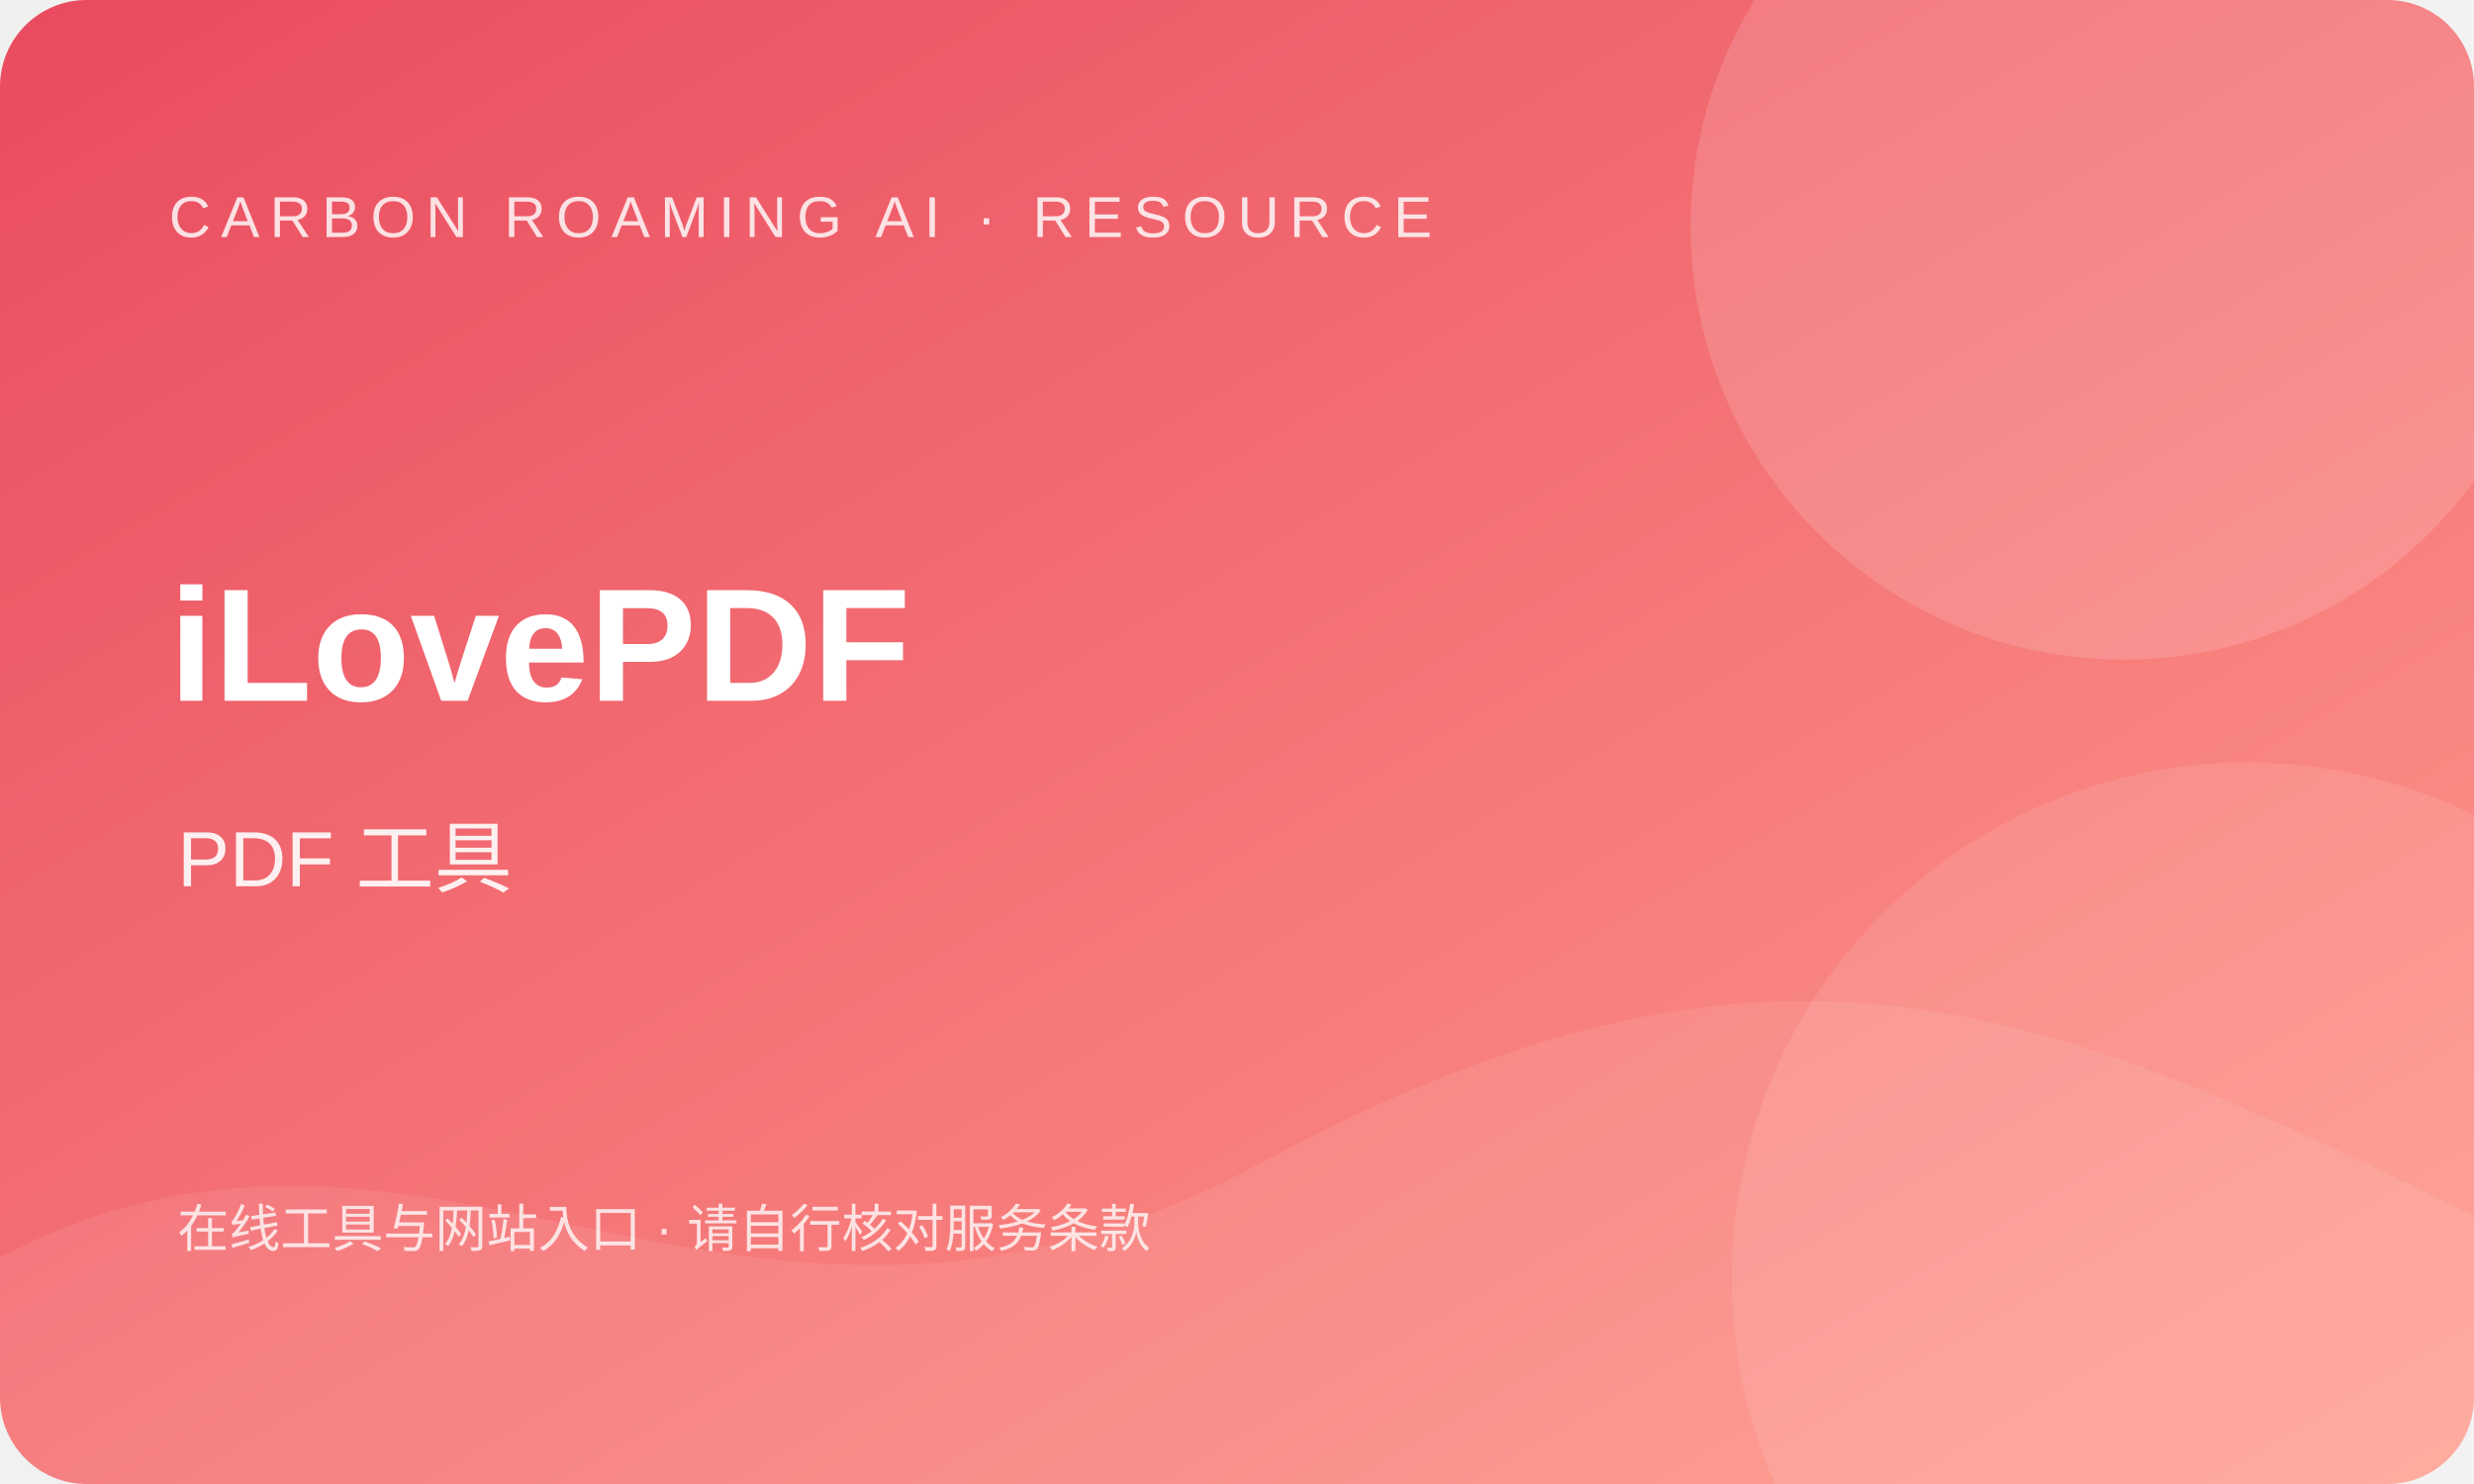
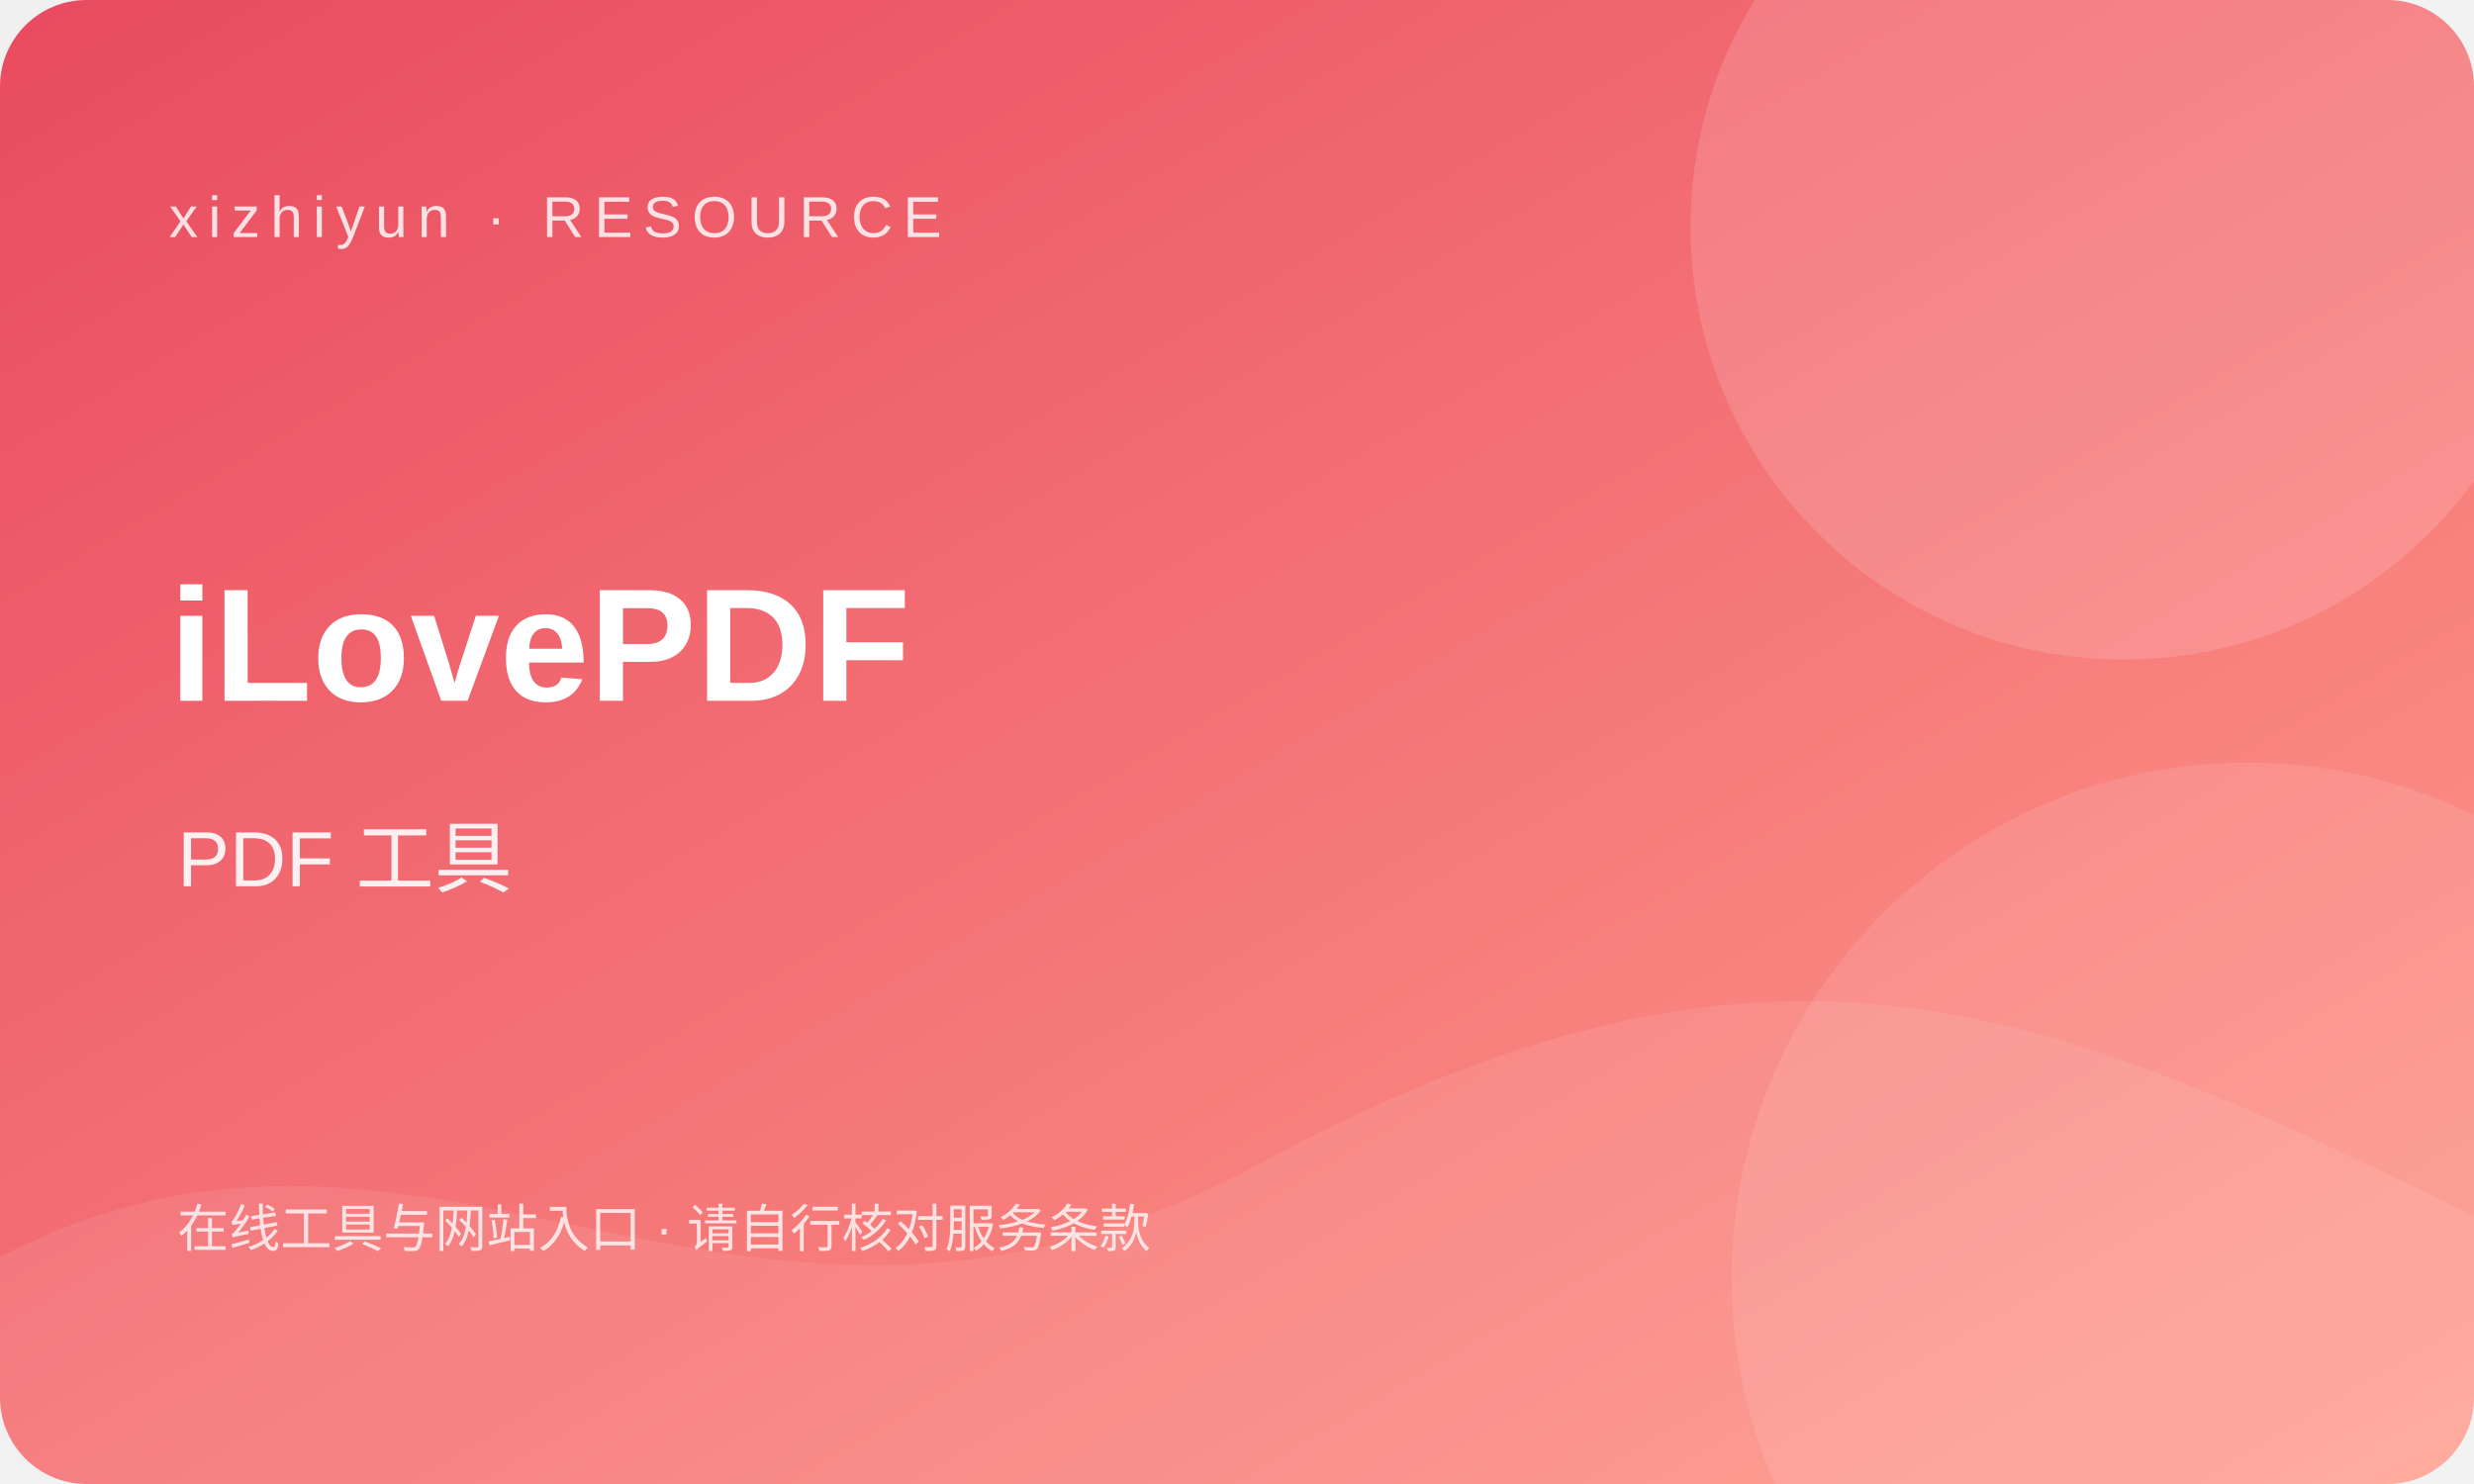
<svg xmlns="http://www.w3.org/2000/svg" viewBox="0 0 1200 720" role="img" aria-labelledby="title desc">
  <defs>
    <linearGradient id="bg" x1="0" y1="0" x2="1" y2="1">
      <stop offset="0" stop-color="#e94b5f" />
      <stop offset="1" stop-color="#ff9c8d" />
    </linearGradient>
  </defs>
  <rect width="1200" height="720" rx="42" fill="url(#bg)" />
  <circle cx="1030" cy="110" r="210" fill="#fff" fill-opacity=".14" />
  <circle cx="1090" cy="620" r="250" fill="#fff" fill-opacity=".1" />
  <path d="M0 610C210 500 360 700 610 565s380-78 590 25v130H0z" fill="#fff" fill-opacity=".08" />
-   <text x="82" y="115" fill="#fff" fill-opacity=".82" font-family="Arial, 'Microsoft YaHei', sans-serif" font-size="28" letter-spacing="5">CARBON ROAMING AI · RESOURCE</text>
+   <text x="82" y="115" fill="#fff" fill-opacity=".82" font-family="Arial, 'Microsoft YaHei', sans-serif" font-size="28" letter-spacing="5">xizhiyun · RESOURCE</text>
  <text x="82" y="340" fill="#fff" font-family="Arial, 'Microsoft YaHei', sans-serif" font-size="78" font-weight="800">iLovePDF</text>
  <text x="86" y="430" fill="#fff" fill-opacity=".9" font-family="Arial, 'Microsoft YaHei', sans-serif" font-size="38">PDF 工具</text>
  <text x="86" y="605" fill="#fff" fill-opacity=".78" font-family="Arial, 'Microsoft YaHei', sans-serif" font-size="25">在线工具与网站入口 · 请自行核对服务条款</text>
</svg>
